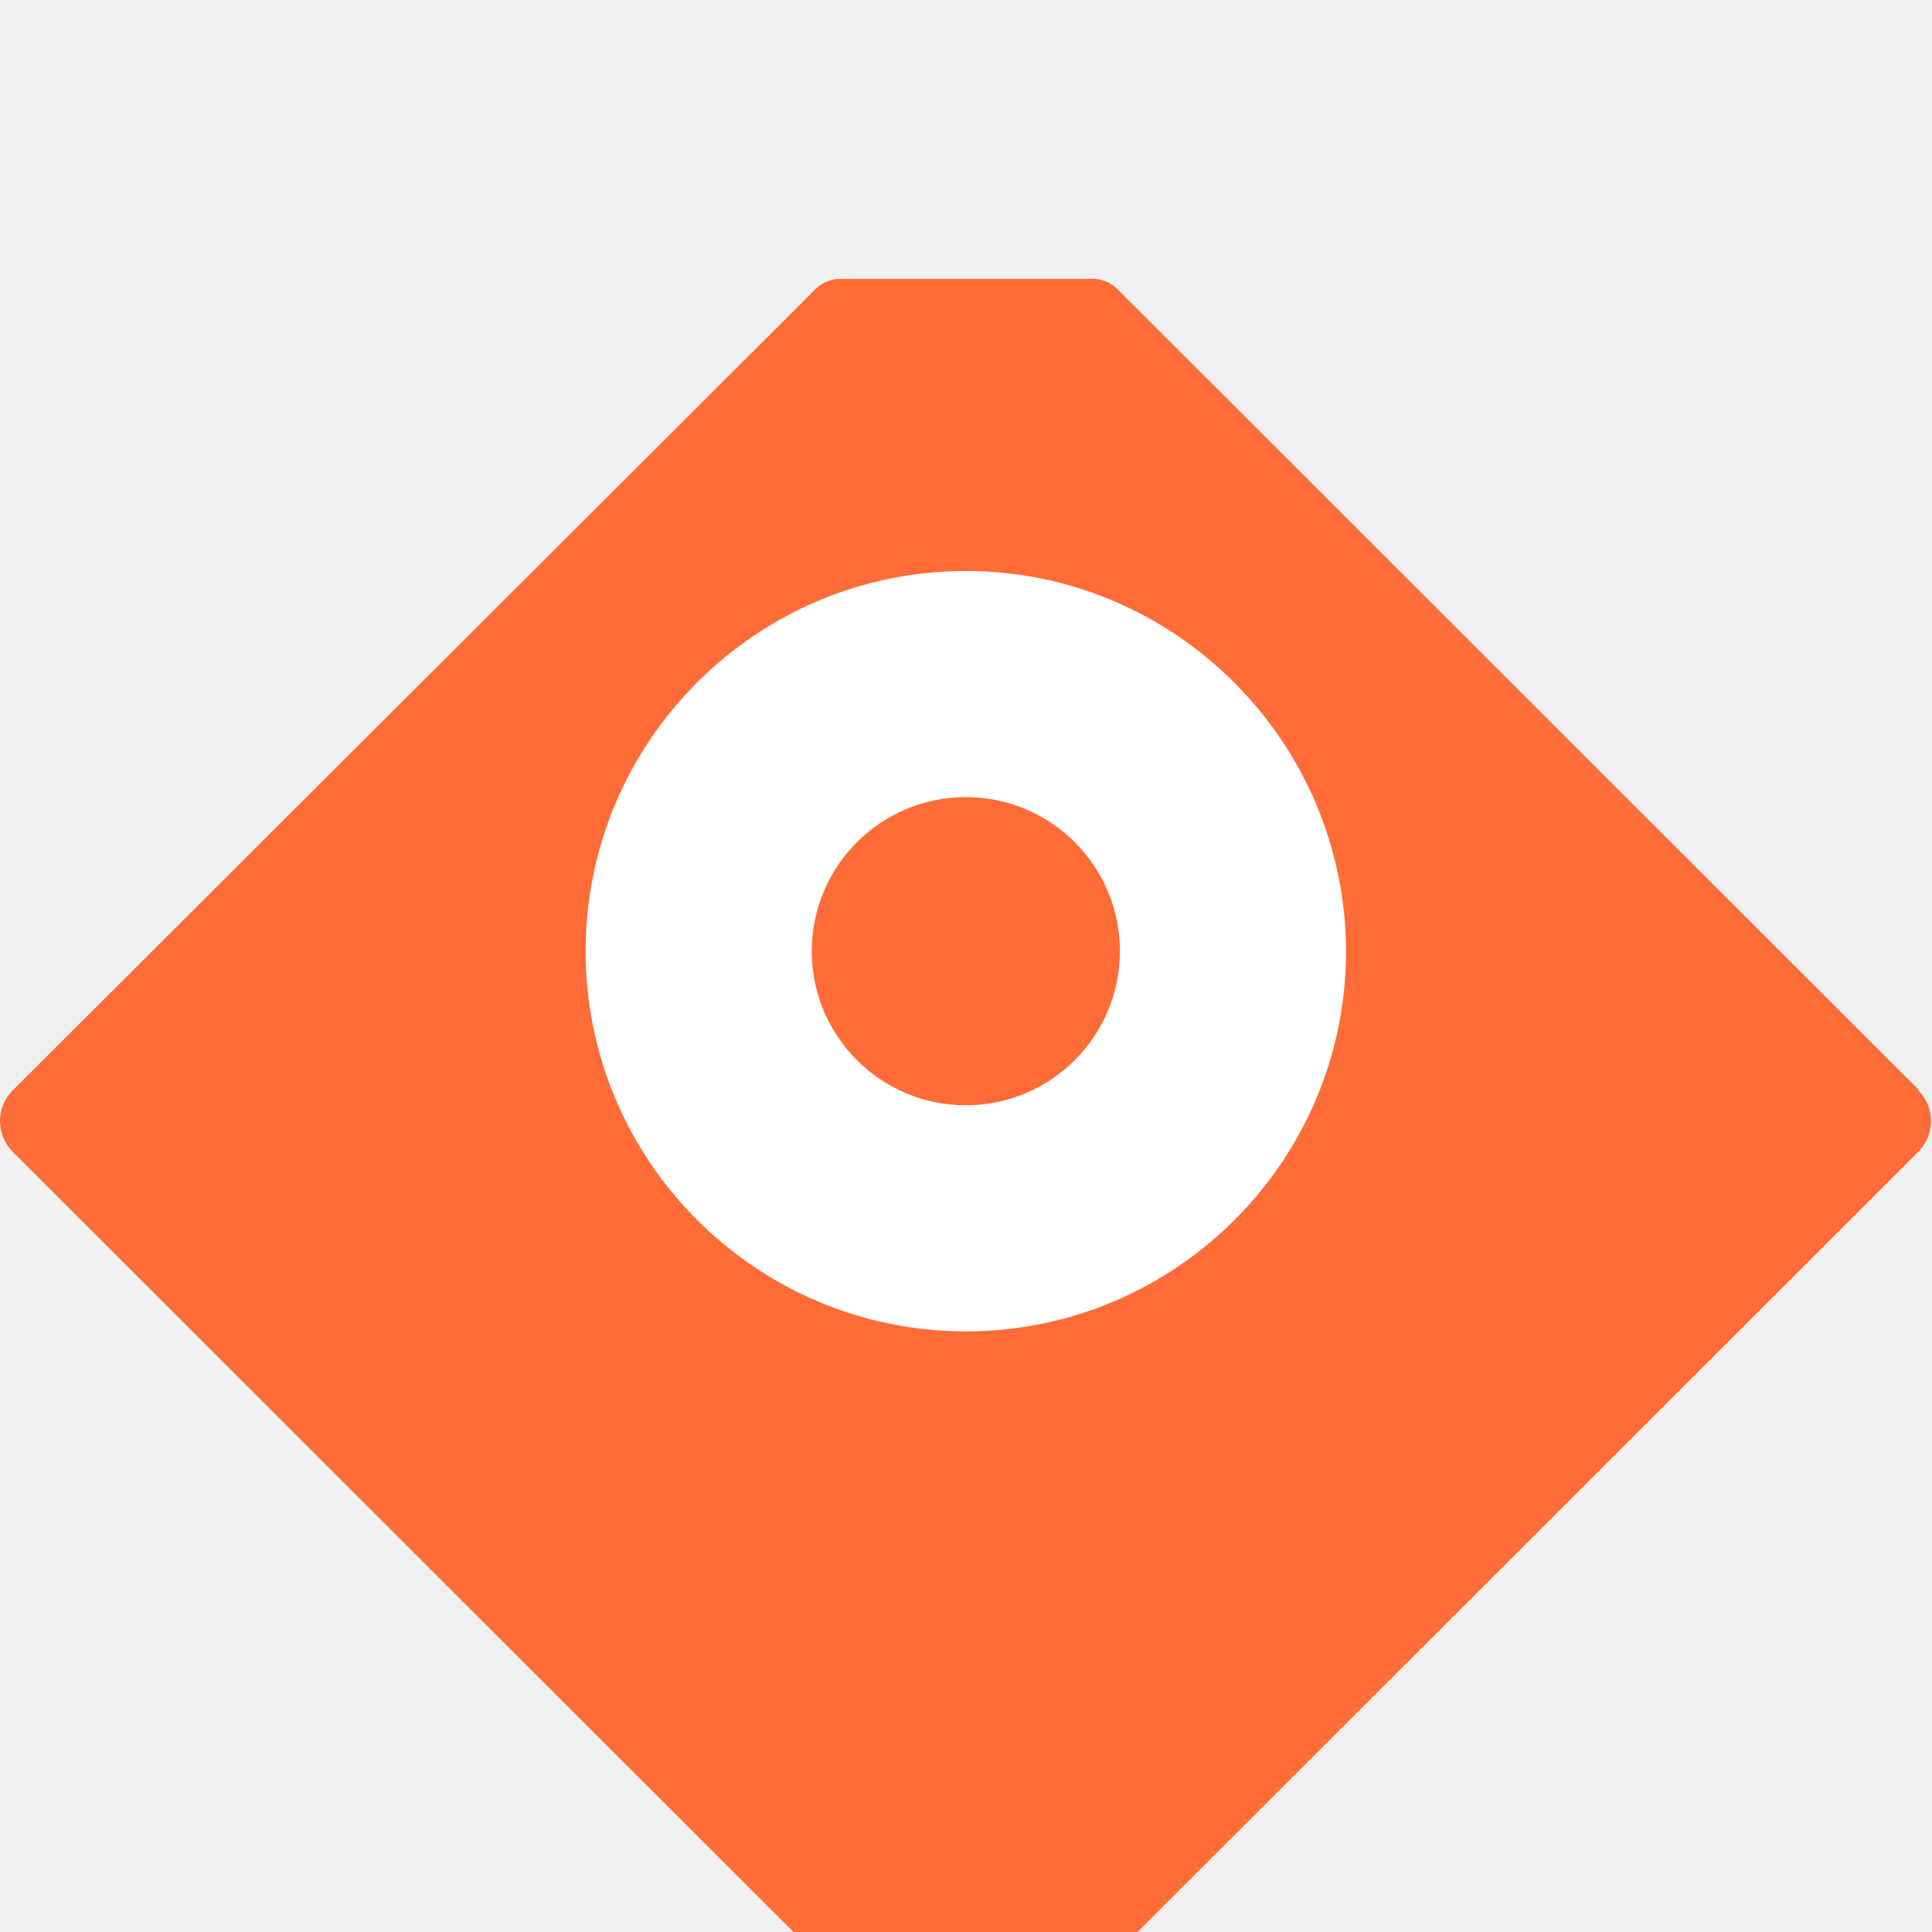
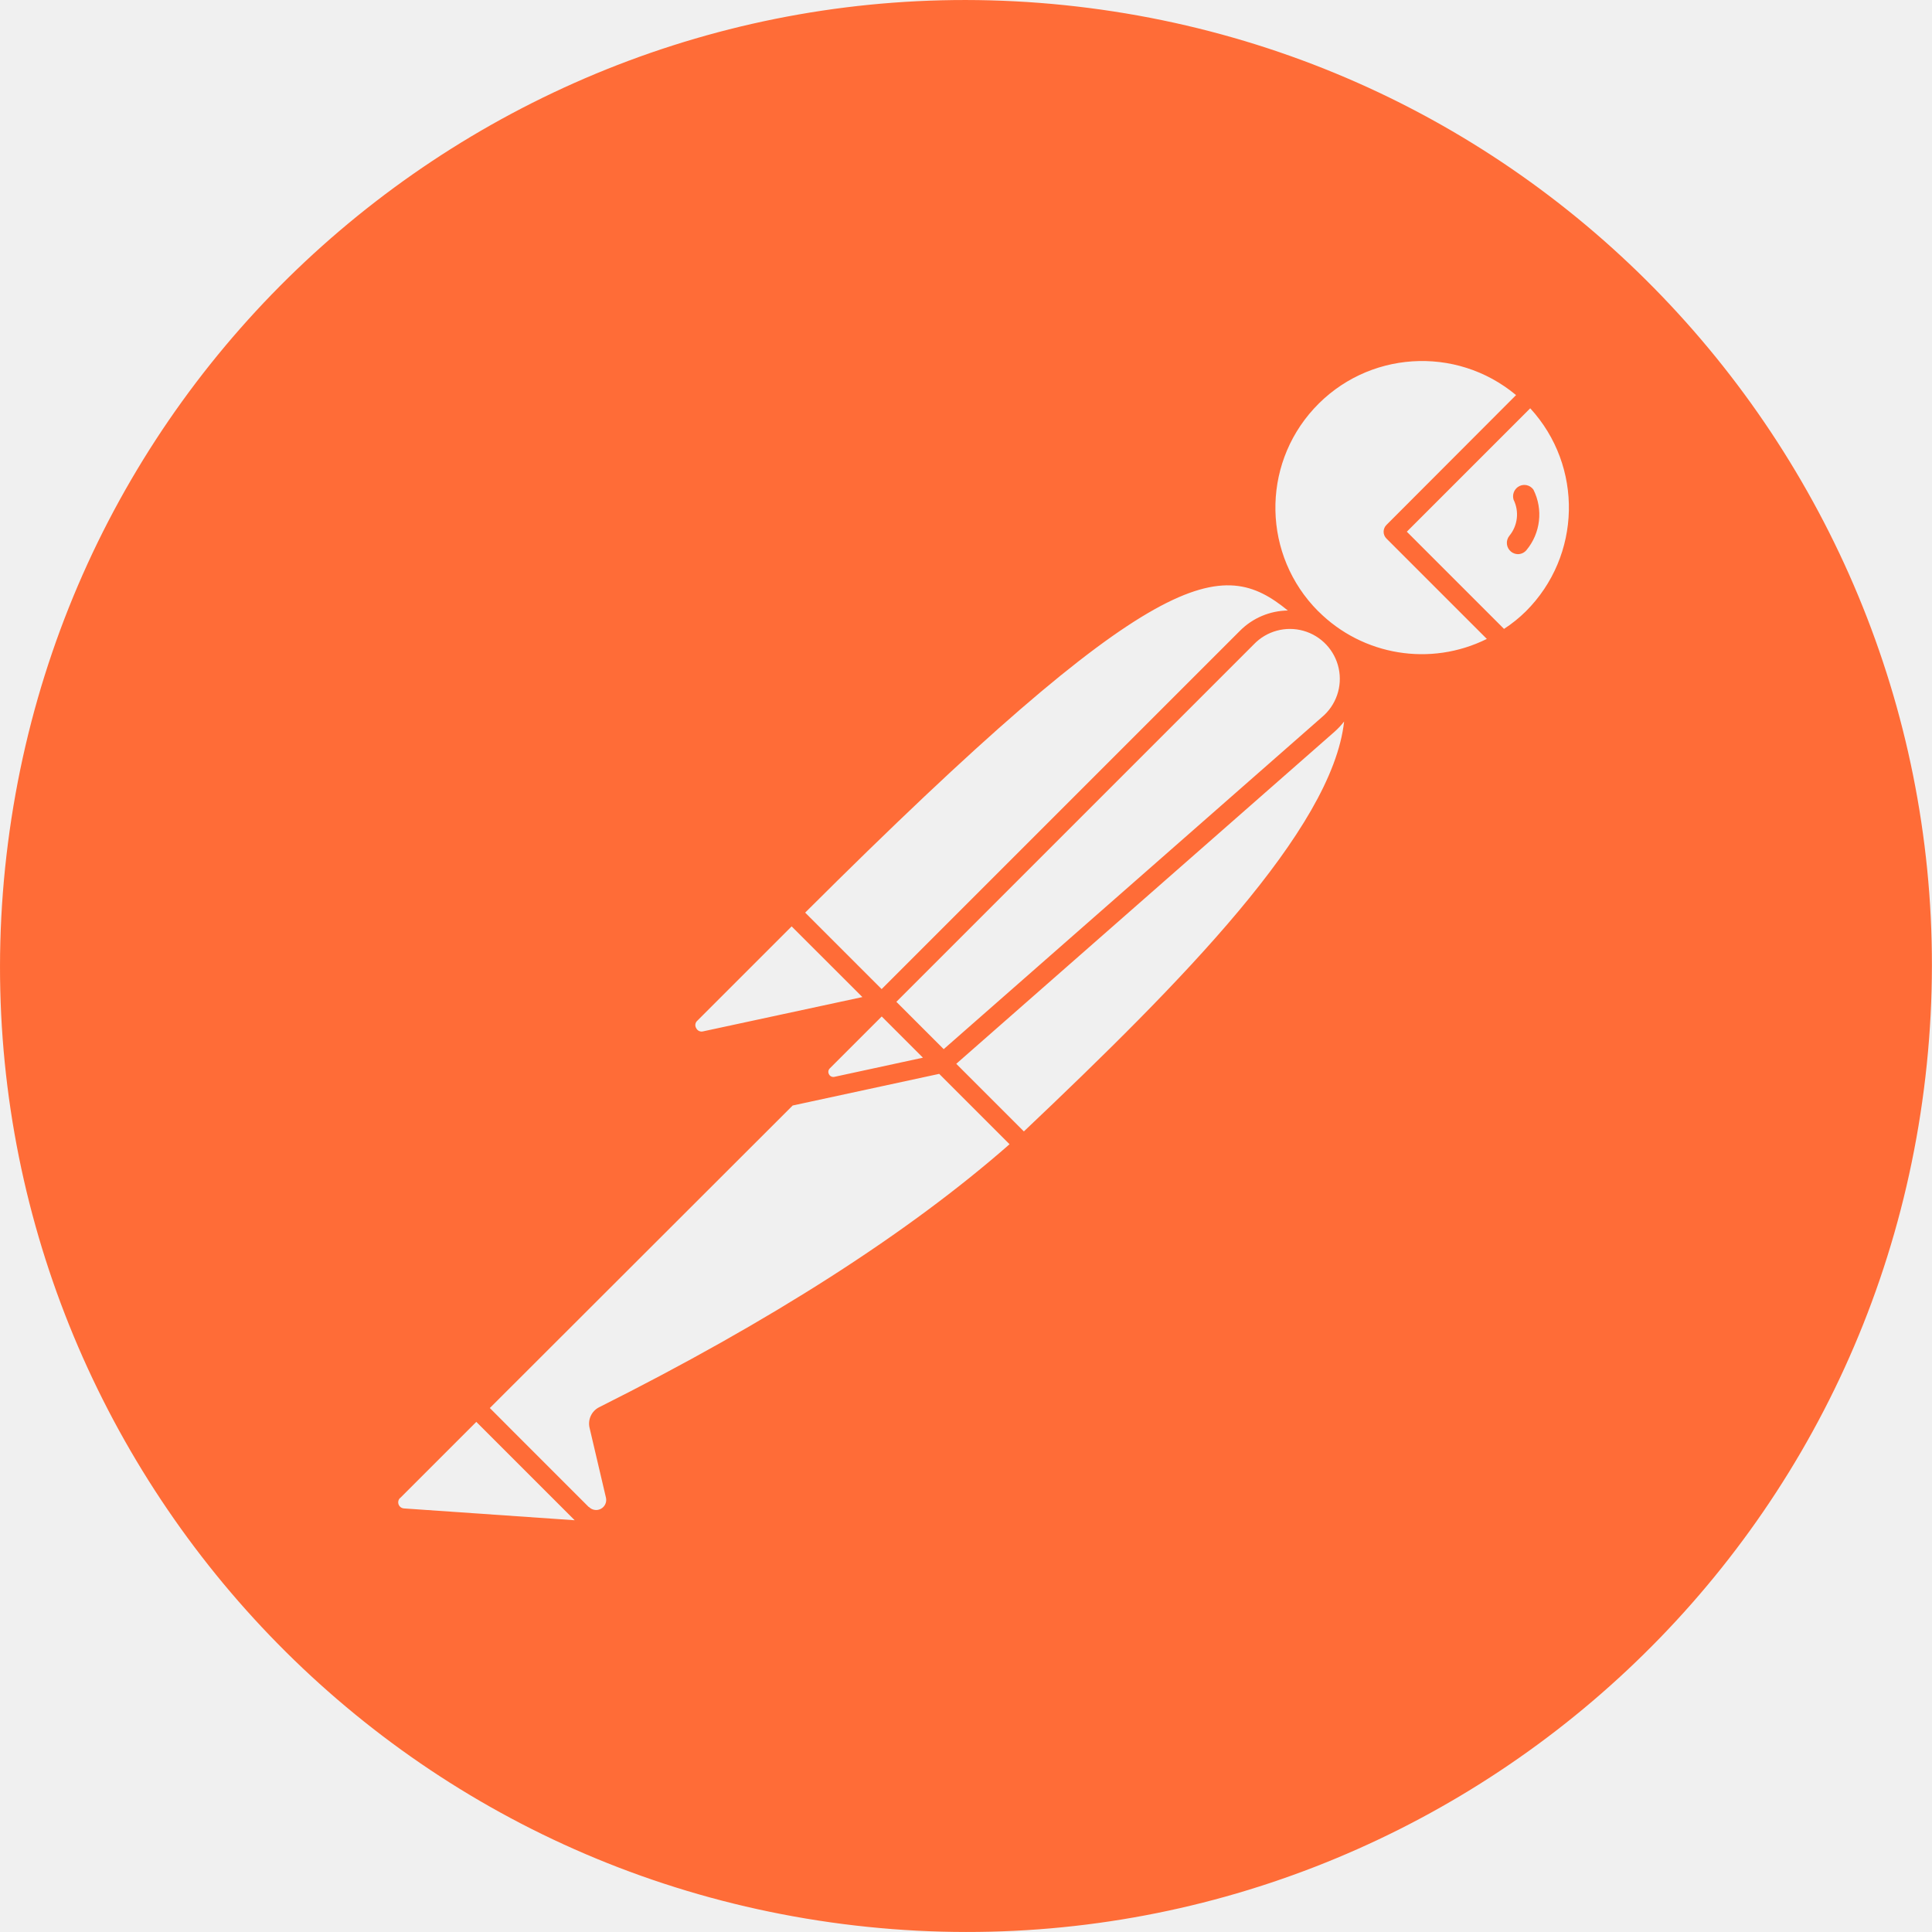
- <svg xmlns="http://www.w3.org/2000/svg" viewBox="0 0 256 256">
-   <path fill="#FF6C37" d="M254.312 144.48L148.061 38.303a4.654 4.654 0 0 0-3.32-1.358H111.39a4.655 4.655 0 0 0-3.32 1.358L1.688 144.48a5.739 5.739 0 0 0 0 8.14l106.25 106.177a4.655 4.655 0 0 0 3.32 1.358h33.352a4.655 4.655 0 0 0 3.32-1.358l106.25-106.177a5.739 5.739 0 0 0 0-8.14z" />
-   <path fill="#FFF" d="M127.979 146.452a20.408 20.408 0 0 1-20.415-20.415 20.408 20.408 0 0 1 20.415-20.415 20.408 20.408 0 0 1 20.415 20.415 20.408 20.408 0 0 1-20.415 20.415zm0-70.792c-27.784 0-50.378 22.594-50.378 50.378 0 27.784 22.594 50.378 50.378 50.378 27.784 0 50.378-22.594 50.378-50.378-.073-27.784-22.667-50.378-50.378-50.378z" />
+ <svg xmlns="http://www.w3.org/2000/svg" role="img" viewBox="0 0 24 24">
+   <path fill="#FF6C37" d="M13.527.099C6.955-.744.942 3.9.099 10.473c-.843 6.572 3.8 12.584 10.373 13.428 6.573.843 12.587-3.801 13.428-10.374C24.744 6.955 20.101.943 13.527.099zm2.471 7.485a.855.855 0 0 0-.593.25l-4.453 4.453-.307-.307-.643-.643c4.389-4.376 5.18-4.418 5.996-3.753zm-4.863 4.861l4.44-4.44a.62.62 0 1 1 .847.903l-4.699 4.125-.588-.588zm.33.694l-1.1.238a.06.06 0 0 1-.067-.032.06.06 0 0 1 .01-.073l.645-.645.512.512zm-2.803-.459l1.172-1.172.879.878-1.979.426a.074.074 0 0 1-.085-.039.072.072 0 0 1 .013-.093zm-3.646 6.058a.076.076 0 0 1-.069-.083.077.077 0 0 1 .022-.046h.002l.946-.946 1.222 1.222-2.123-.147zm2.425-1.256a.228.228 0 0 0-.117.256l.203.865a.125.125 0 0 1-.211.117h-.003l-.934-.934-.294-.295 3.762-3.758 1.82-.393.874.874c-1.255 1.102-2.971 2.201-5.1 3.268zm5.279-3.428h-.002l-.839-.839 4.699-4.125a.952.952 0 0 0 .119-.127c-.148 1.345-2.029 3.245-3.977 5.091zm3.657-6.46l-.003-.002a1.822 1.822 0 0 1 2.459-2.684l-1.61 1.613a.119.119 0 0 0 0 .169l1.247 1.247a1.817 1.817 0 0 1-2.093-.343zm2.578 0a1.714 1.714 0 0 1-.271.218h-.001l-1.207-1.207 1.533-1.533c.661.72.637 1.832-.054 2.522zM18.855 6.05a.143.143 0 0 0-.053.157.416.416 0 0 1-.053.45.14.14 0 0 0 .023.197.141.141 0 0 0 .084.03.14.14 0 0 0 .106-.05.691.691 0 0 0 .087-.751.138.138 0 0 0-.194-.033z" />
</svg>
